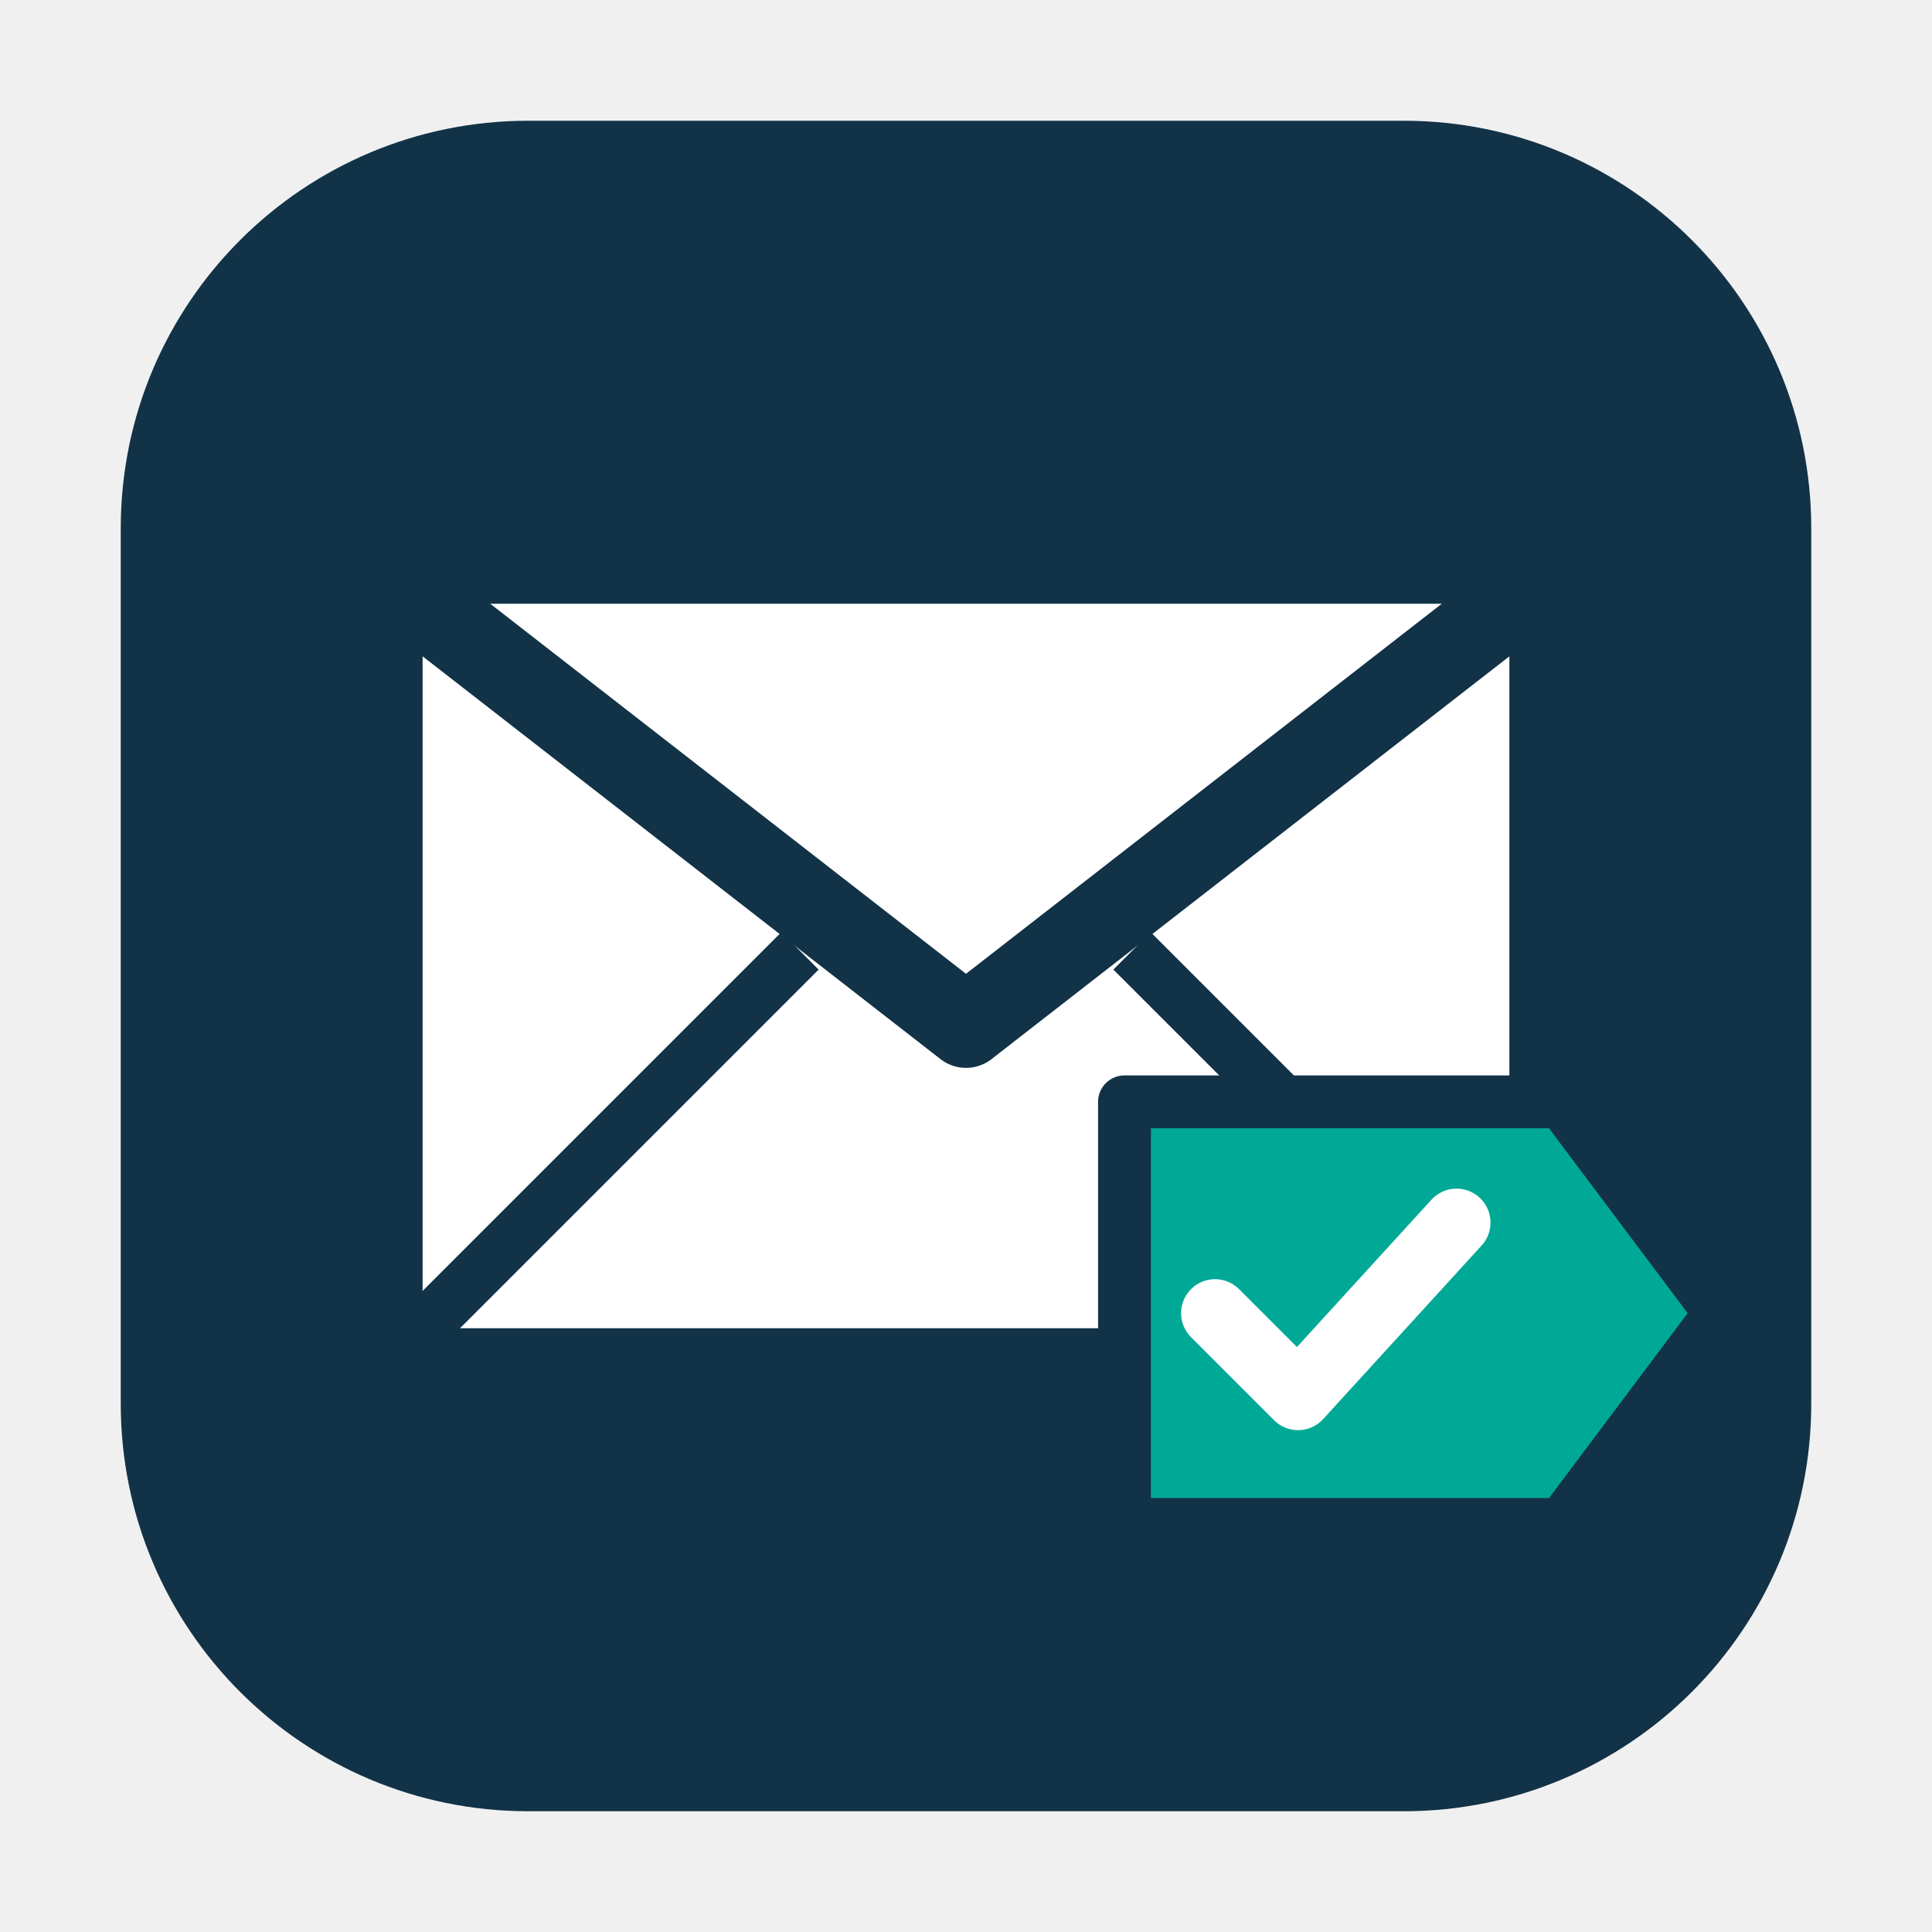
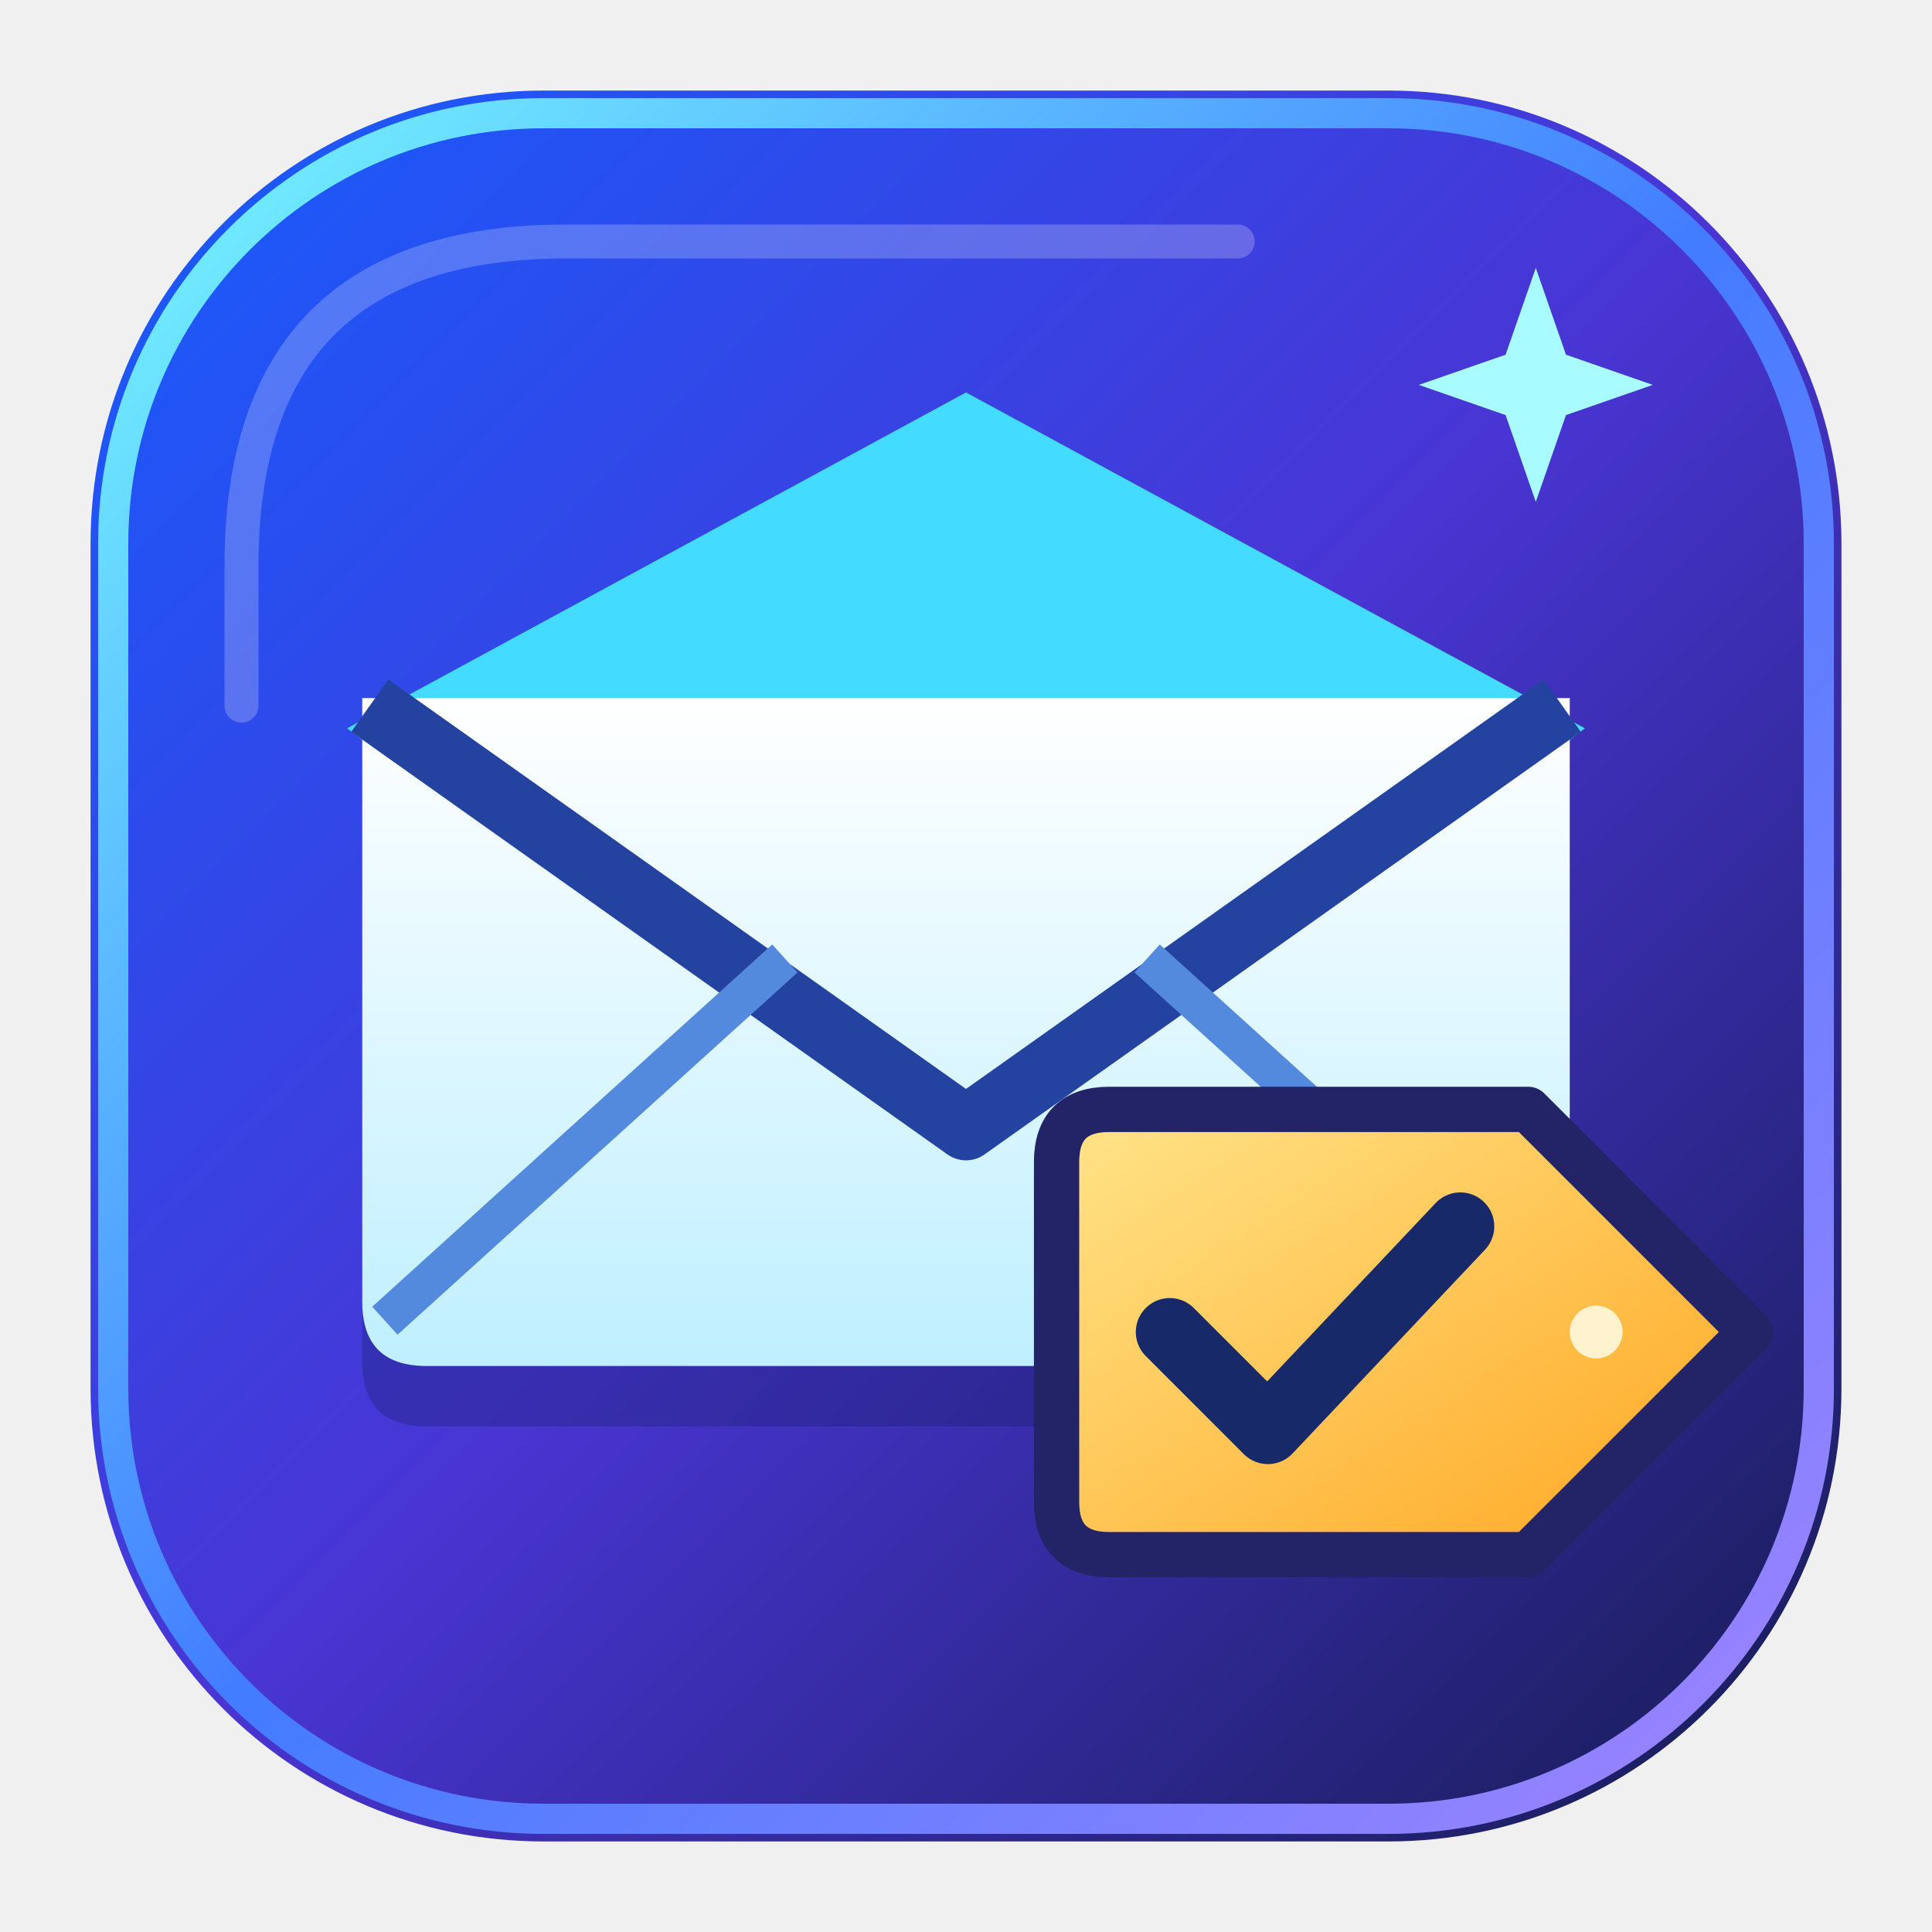
<svg xmlns="http://www.w3.org/2000/svg" width="128mm" height="128mm" viewBox="0 0 512 512" role="img">
-   <rect x="32" y="32" width="448" height="448" rx="108" fill="#123247" />
-   <path d="M112 160h288v192H112z" fill="#fff" />
-   <path d="m112 160 144 112 144-112" fill="none" stroke="#123247" stroke-width="22" stroke-linejoin="round" />
-   <path d="m112 352 100-100m188 100-100-100" fill="none" stroke="#123247" stroke-width="14" />
-   <path d="M298 292h116l42 56-42 56H298z" fill="#00A996" stroke="#123247" stroke-width="14" stroke-linejoin="round" />
-   <path d="m322 348 22 22 42-46" fill="none" stroke="#fff" stroke-width="18" stroke-linecap="round" stroke-linejoin="round" />
+   <defs>
+     <linearGradient id="badge" x1="0" y1="0" x2="1" y2="1">
+       <stop stop-color="#165DFF" />
+       <stop offset=".5" stop-color="#4935D4" />
+       <stop offset="1" stop-color="#151B50" />
+     </linearGradient>
+     <linearGradient id="edge" x1="0" y1="0" x2="1" y2="1">
+       <stop stop-color="#75F8FF" />
+       <stop offset=".5" stop-color="#427CFF" />
+       <stop offset="1" stop-color="#A183FF" />
+     </linearGradient>
+     <linearGradient id="paper" x1="0" y1="0" x2="0" y2="1">
+       <stop stop-color="#FFFFFF" />
+       <stop offset="1" stop-color="#BFEFFF" />
+     </linearGradient>
+     <linearGradient id="tag" x1="0" y1="0" x2="1" y2="1">
+       <stop stop-color="#FFE58A" />
+       <stop offset="1" stop-color="#FFA51F" />
+     </linearGradient>
+   </defs>
+   <g>
+     <rect x="24" y="24" width="464" height="464" rx="120" fill="url(#badge)" />
+     <rect x="30" y="30" width="452" height="452" rx="114" fill="none" stroke="url(#edge)" stroke-width="8" />
+     <path d="M64 187V150Q64 64 150 64H328" fill="none" stroke="#FFFFFF" stroke-opacity=".22" stroke-width="9" stroke-linecap="round" />
+     <path d="M92 193 256 104 420 193 256 320Z" fill="#43DBFF" />
+     <path d="M96 201H416V361Q416 378 399 378H113Q96 378 96 361Z" fill="#111A59" opacity=".3" />
+     <path d="M96 185H416V345Q416 362 399 362H113Q96 362 96 345Z" fill="url(#paper)" />
+     <path d="M98 187 256 299 414 187" fill="none" stroke="#2443A1" stroke-width="17" stroke-linejoin="round" />
+     <path d="m102 350 106-96m202 96-106-96" fill="none" stroke="#548ADE" stroke-width="10" />
+     <path d="M294 294H405L464 353 405 412H294Q280 412 280 398V308Q280 294 294 294Z" fill="url(#tag)" stroke="#222467" stroke-width="12" stroke-linejoin="round" />
+     <path d="m310 353 26 26 51-54" fill="none" stroke="#182969" stroke-width="18" stroke-linecap="round" stroke-linejoin="round" />
+     <circle cx="423" cy="353" r="7" fill="#FFF3CF" />
+     <path d="m407 71 8 23 23 8-23 8-8 23-8-23-23-8 23-8Z" fill="#A8FBFF" />
+   </g>
</svg>
